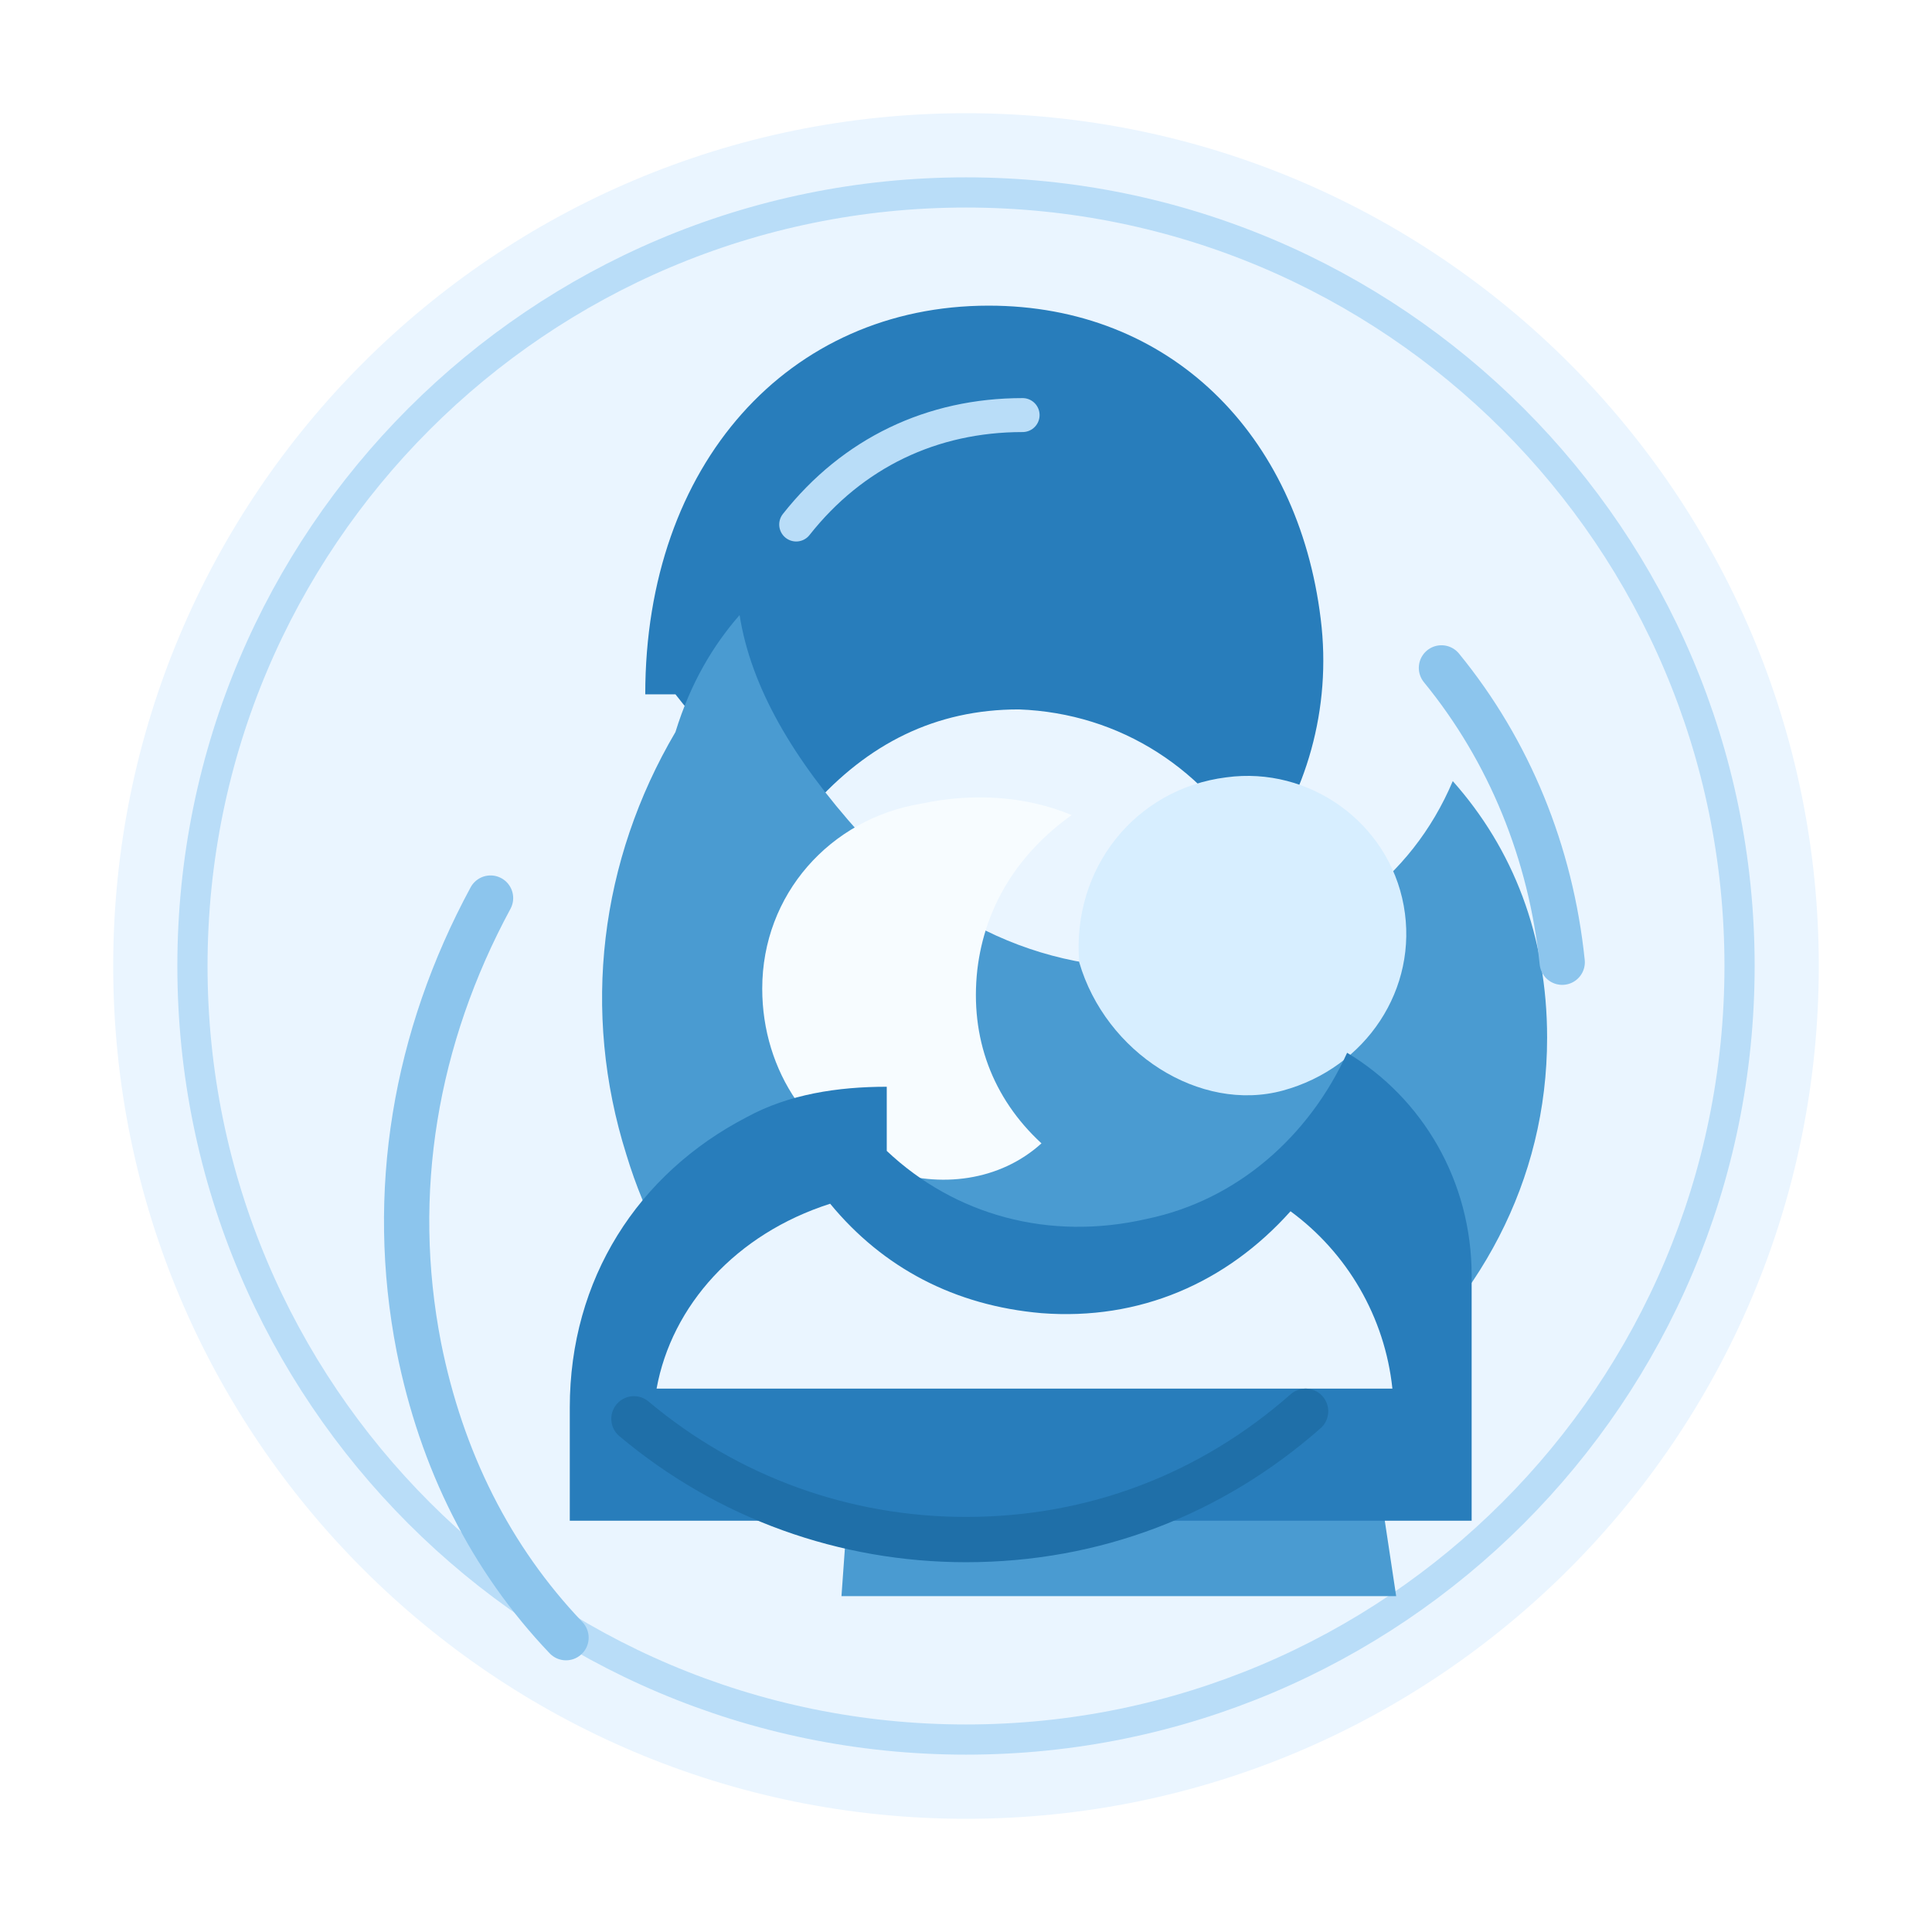
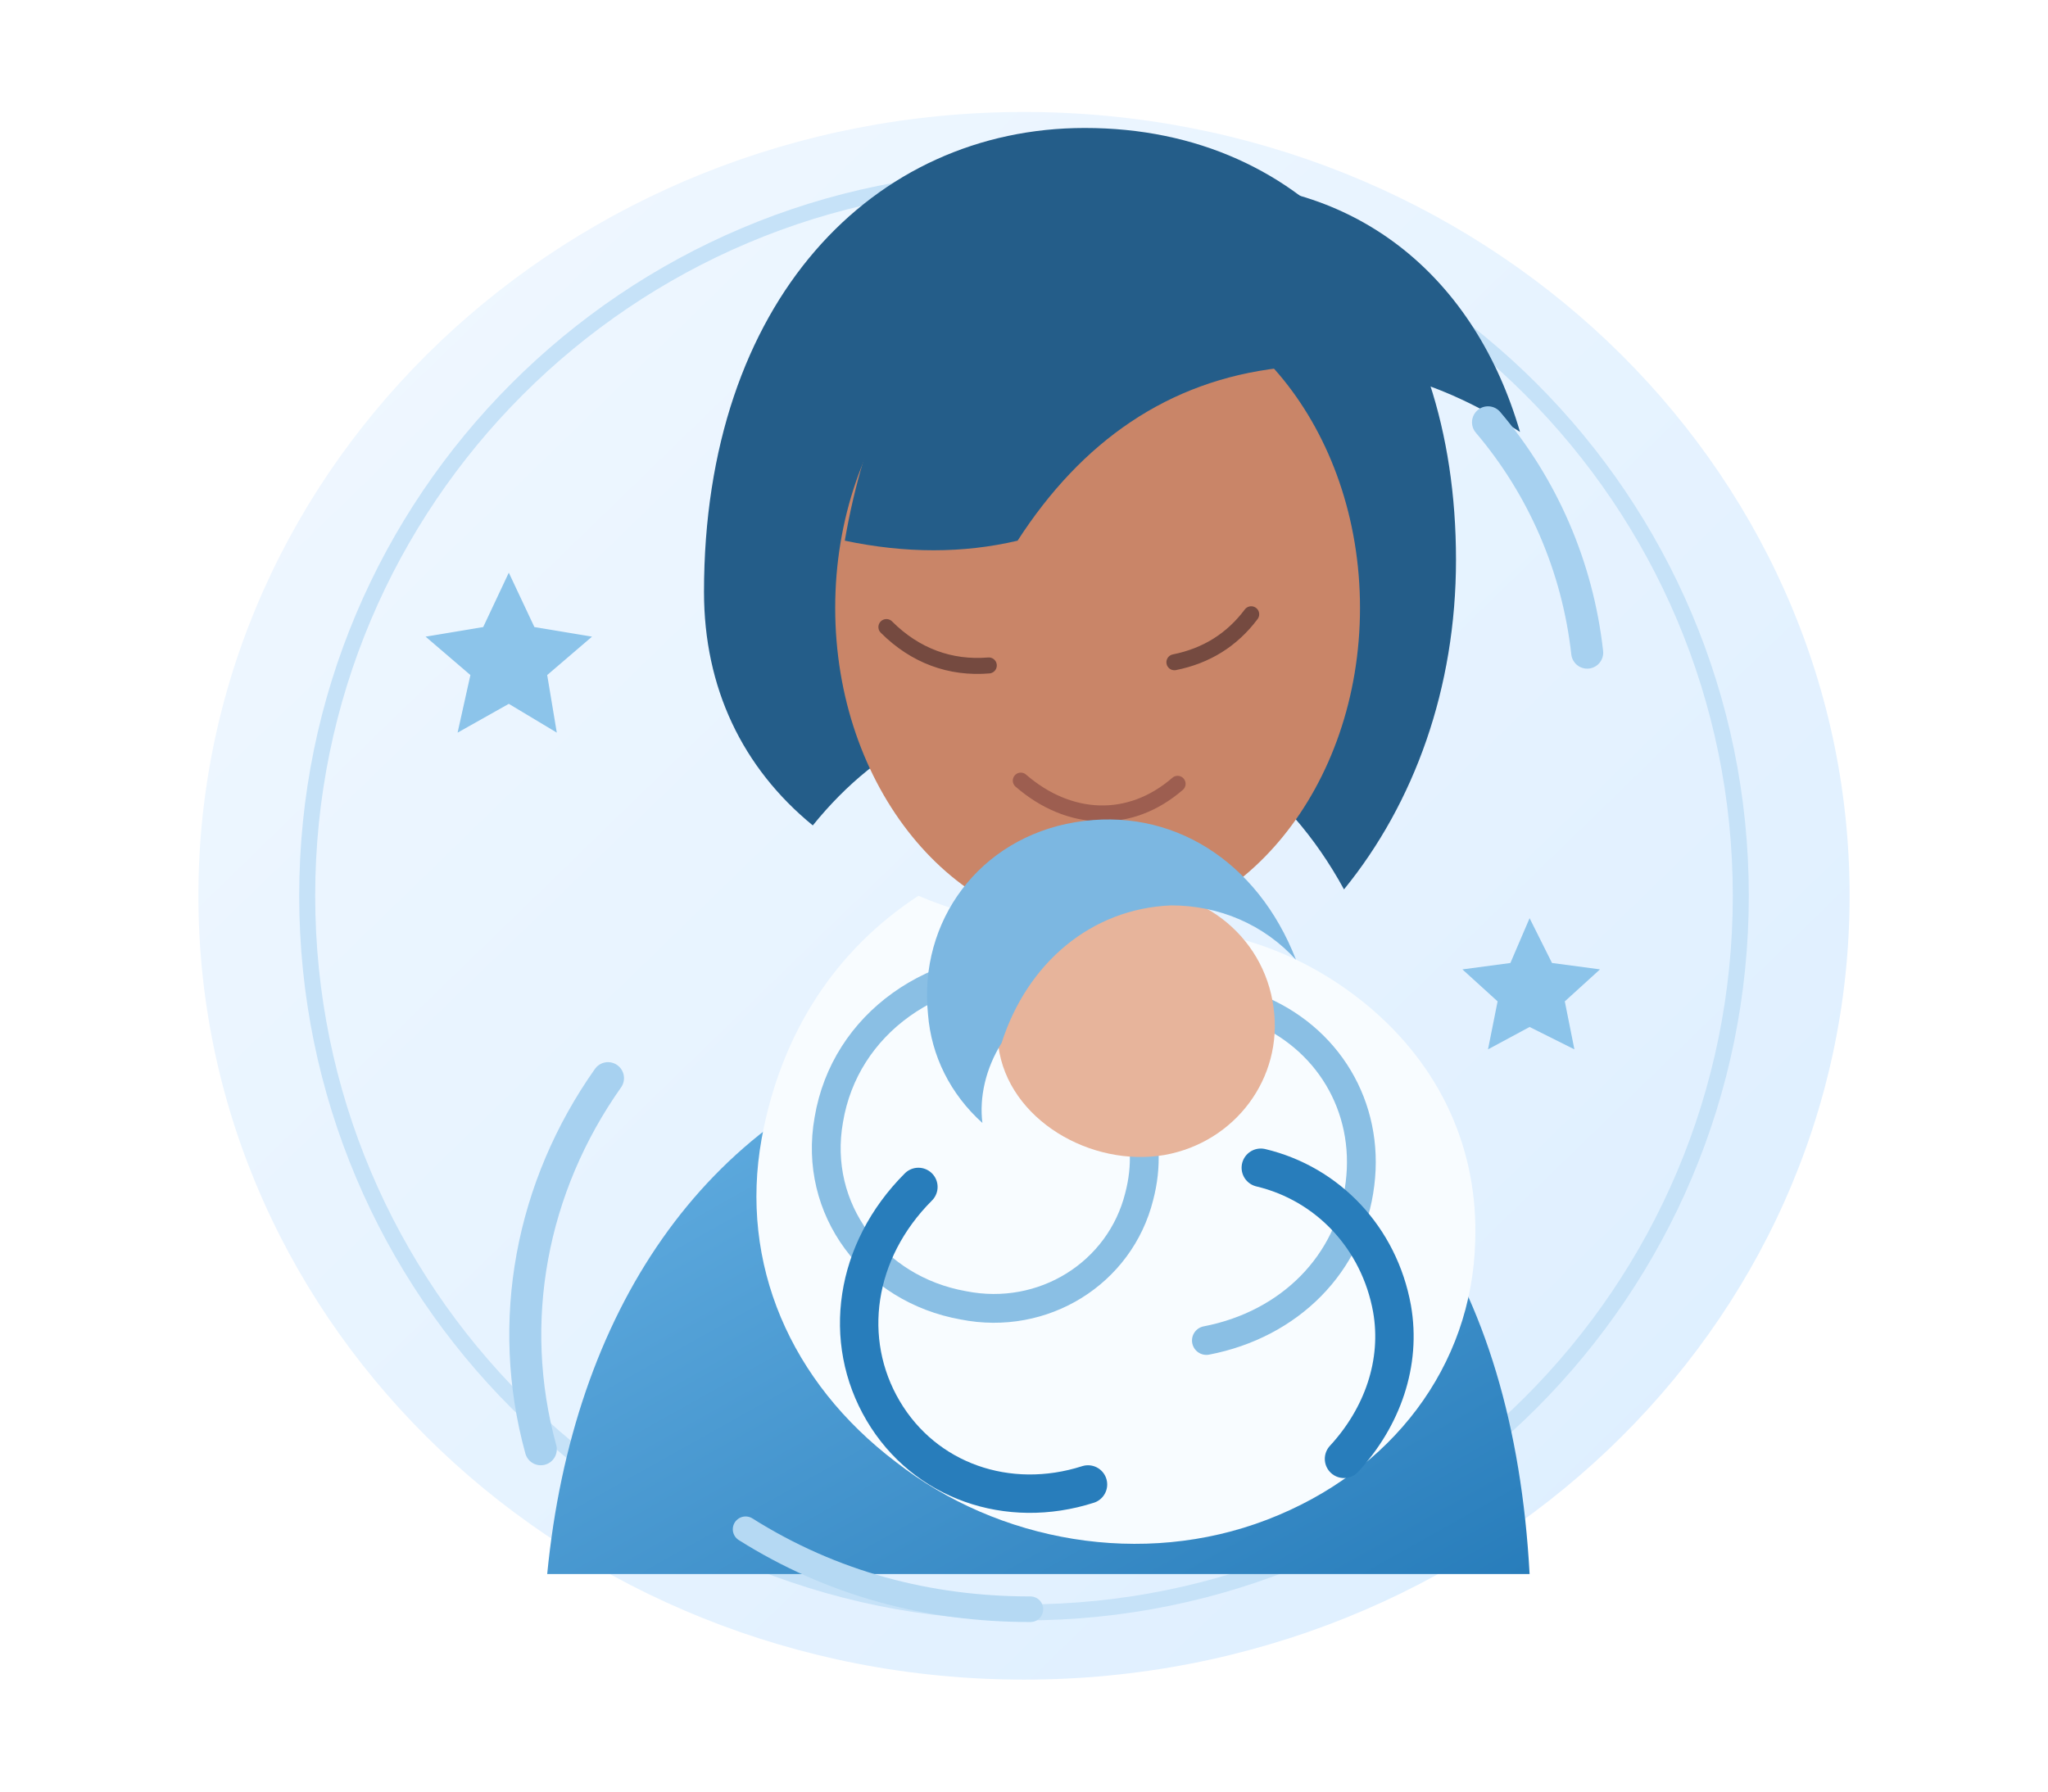
- <svg xmlns="http://www.w3.org/2000/svg" viewBox="0 0 512 512" role="img" aria-labelledby="title desc">
-   <circle cx="256" cy="256" r="226" fill="#EAF5FF" />
-   <circle cx="256" cy="256" r="205" fill="none" stroke="#B9DDF8" stroke-width="8" />
-   <path d="M171 184c0-61 38-103 91-103 48 0 82 34 88 83 3 24-4 47-17 64-13-24-36-39-63-40-22 0-40 9-55 26-13-6-26-17-36-30-5 0-8 0-8 0Z" fill="#287DBB" />
-   <path d="M179 194c-20 34-25 74-13 112 10 33 31 57 60 75l-3 42h147l-8-53c30-24 48-57 48-95 0-27-9-50-25-68-11 26-34 43-65 48-35 6-68-7-92-34-18-20-29-39-32-58-7 8-13 18-17 31Z" fill="#4A9BD1" />
-   <path d="M244 213c-24 4-42 24-42 49 0 22 13 41 33 48 14 5 30 3 41-7-13-12-19-28-17-46 2-17 11-31 25-41-12-5-26-6-40-3Z" fill="#F7FCFF" />
-   <path d="M286 255c-2-25 15-46 39-49 22-3 43 12 47 34 4 22-10 43-32 49-22 6-47-10-54-34Z" fill="#D7EEFF" />
-   <path d="M235 305c18 17 43 24 69 18 24-5 43-22 53-44 20 12 33 34 33 59v65H151v-30c0-34 18-62 47-77 11-6 24-8 37-8Z" fill="#287DBB" />
-   <path d="M220 319c14 17 33 27 56 29 26 2 49-8 66-27 15 11 25 28 27 47H174c4-22 21-41 46-49Z" fill="#EAF5FF" />
-   <path d="M168 376c25 21 56 32 88 32 34 0 65-12 90-34" fill="none" stroke="#1F6FA8" stroke-width="12" stroke-linecap="round" />
-   <path d="M130 238c-20 37-27 78-19 119 6 30 19 56 39 77" fill="none" stroke="#8CC5ED" stroke-width="12" stroke-linecap="round" />
-   <path d="M382 177c18 22 29 49 32 78" fill="none" stroke="#8CC5ED" stroke-width="12" stroke-linecap="round" />
-   <path d="M211 139c15-19 36-29 60-29" fill="none" stroke="#B9DDF8" stroke-width="9" stroke-linecap="round" />
+ <svg xmlns="http://www.w3.org/2000/svg" viewBox="0 0 640 560" role="img" aria-labelledby="title desc">
+   <defs>
+     <linearGradient id="bg" x1="0" y1="0" x2="1" y2="1">
+       <stop offset="0" stop-color="#F1F8FF" />
+       <stop offset="1" stop-color="#DCEEFF" />
+     </linearGradient>
+     <linearGradient id="dress" x1="0" y1="0" x2="1" y2="1">
+       <stop offset="0" stop-color="#69B3E5" />
+       <stop offset="1" stop-color="#287DBB" />
+     </linearGradient>
+   </defs>
+   <ellipse cx="320" cy="280" rx="258" ry="245" fill="url(#bg)" />
+   <circle cx="320" cy="280" r="224" fill="none" stroke="#C6E2F8" stroke-width="5" />
+   <path d="M171 492c8-82 49-143 117-164 24-8 47-10 70-5 74 15 115 77 120 169H171Z" fill="url(#dress)" />
+   <path d="M220 185c0-91 53-145 119-145 70 0 116 54 116 135 0 40-13 76-35 103-18-33-47-54-83-57-34-3-62 11-83 37-22-18-34-43-34-73Z" fill="#245D89" />
+   <ellipse cx="343" cy="190" rx="82" ry="101" fill="#C98568" />
+   <path d="M264 169c12-70 52-112 112-112 49 0 85 30 99 78-25-16-49-23-75-20-35 4-62 23-82 54-17 4-35 4-54 0Z" fill="#245D89" />
+   <path d="M277 196c9 9 20 13 32 12M367 207c10-2 18-7 24-15" fill="none" stroke="#754A40" stroke-width="5" stroke-linecap="round" />
+   <path d="M319 244c15 13 34 14 49 1" fill="none" stroke="#9D5E50" stroke-width="5" stroke-linecap="round" />
+   <path d="M287 280c-26 17-43 43-49 76-7 39 9 76 42 101 32 25 77 33 116 18 39-15 64-48 65-87 1-29-11-55-34-74-22-18-48-26-77-24-23 2-44-2-63-10Z" fill="#F8FCFF" />
+   <path d="M326 302c-34-2-62 18-67 48-5 28 14 53 42 58 25 5 49-10 55-34 5-19-2-37-18-49 15-13 35-17 54-10 23 9 36 31 33 55-3 25-22 44-48 49" fill="none" stroke="#8ABFE4" stroke-width="9" stroke-linecap="round" />
+   <path d="M312 327c-3-25 14-45 39-48 23-3 44 13 47 36 3 22-12 42-34 46-23 4-49-11-52-34Z" fill="#E7B49B" />
+   <path d="M313 326c8-25 28-42 53-43 15 0 29 6 39 17-12-31-39-48-69-43-30 5-49 31-46 60 1 13 7 25 17 34-1-8 1-17 6-25Z" fill="#7CB7E1" />
+   <path d="M287 371c-20 20-24 48-11 70 13 22 39 31 64 23" fill="none" stroke="#287DBB" stroke-width="12" stroke-linecap="round" />
+   <path d="M394 365c21 5 37 22 41 44 3 17-3 34-15 47" fill="none" stroke="#287DBB" stroke-width="12" stroke-linecap="round" />
+   <path d="M190 337c-24 34-32 76-21 116M465 132c17 20 28 45 31 72" fill="none" stroke="#A7D1F0" stroke-width="10" stroke-linecap="round" />
+   <path d="m159 179 8 17 18 3-14 12 3 18-15-9-16 9 4-18-14-12 18-3 8-17ZM478 287l7 14 15 2-11 10 3 15-14-7-13 7 3-15-11-10 15-2 6-14Z" fill="#8CC4EA" />
+   <path d="M233 478c27 17 57 25 89 25" fill="none" stroke="#B5D9F3" stroke-width="8" stroke-linecap="round" />
</svg>
